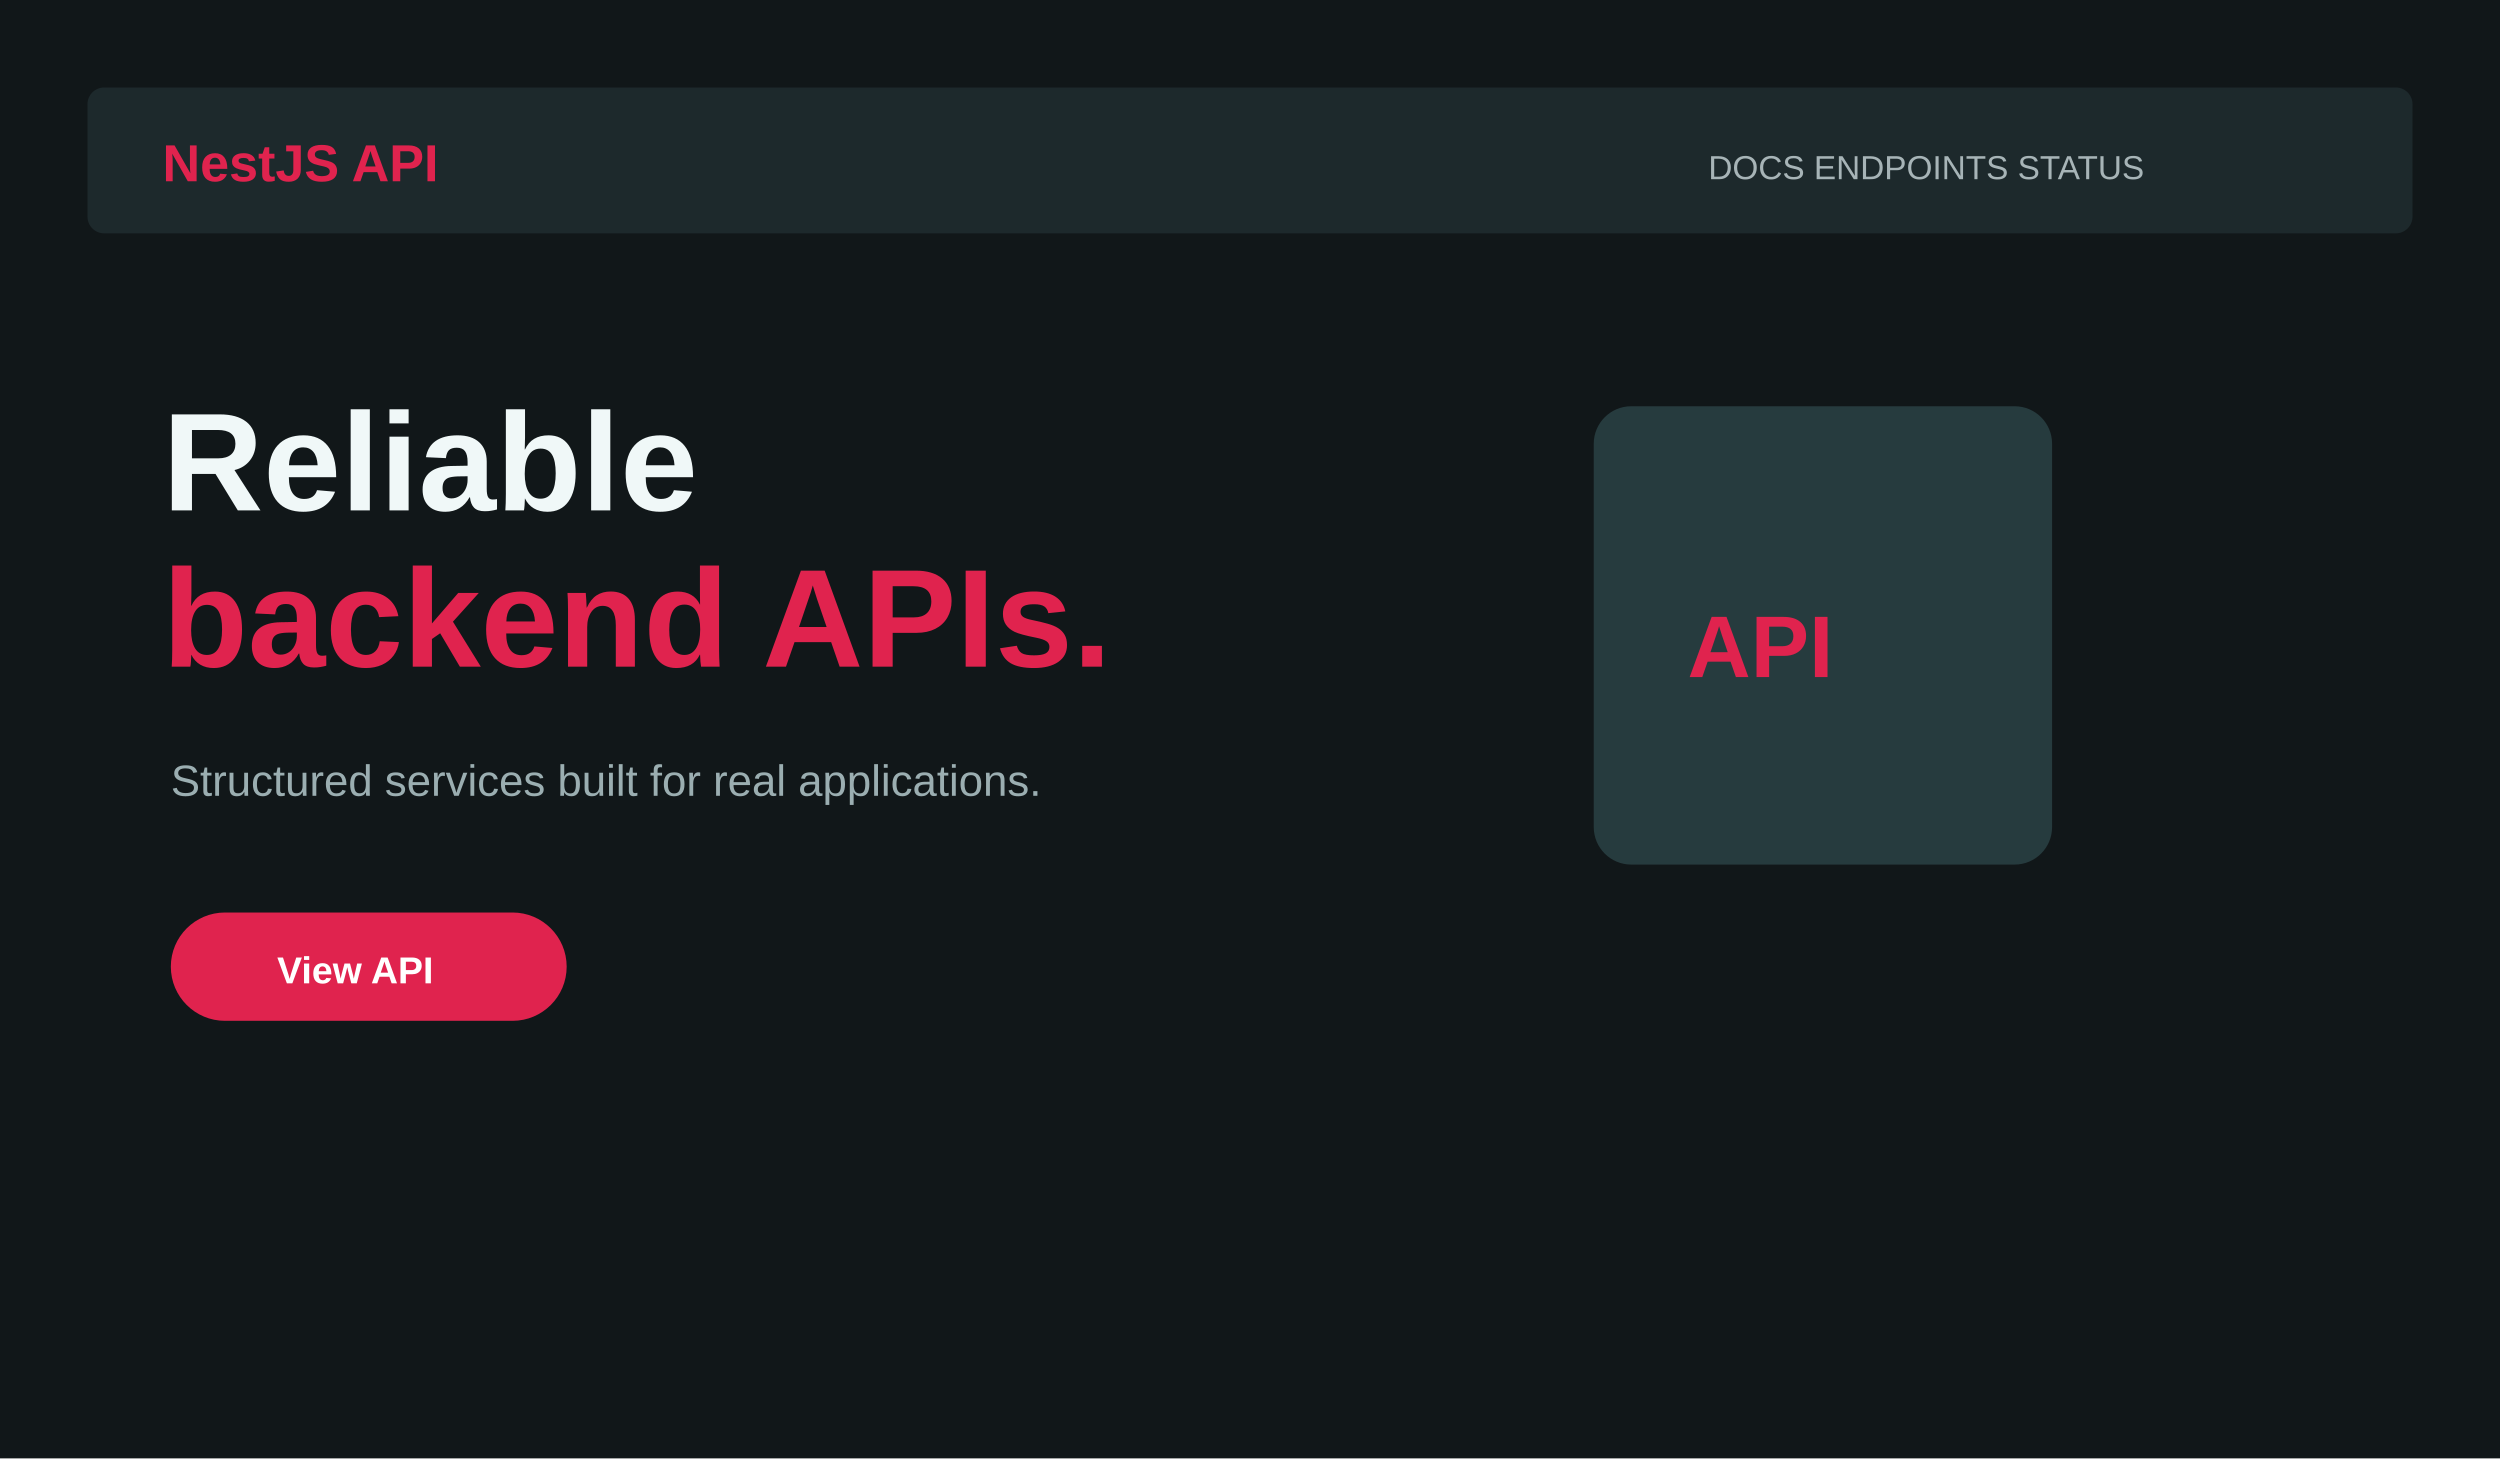
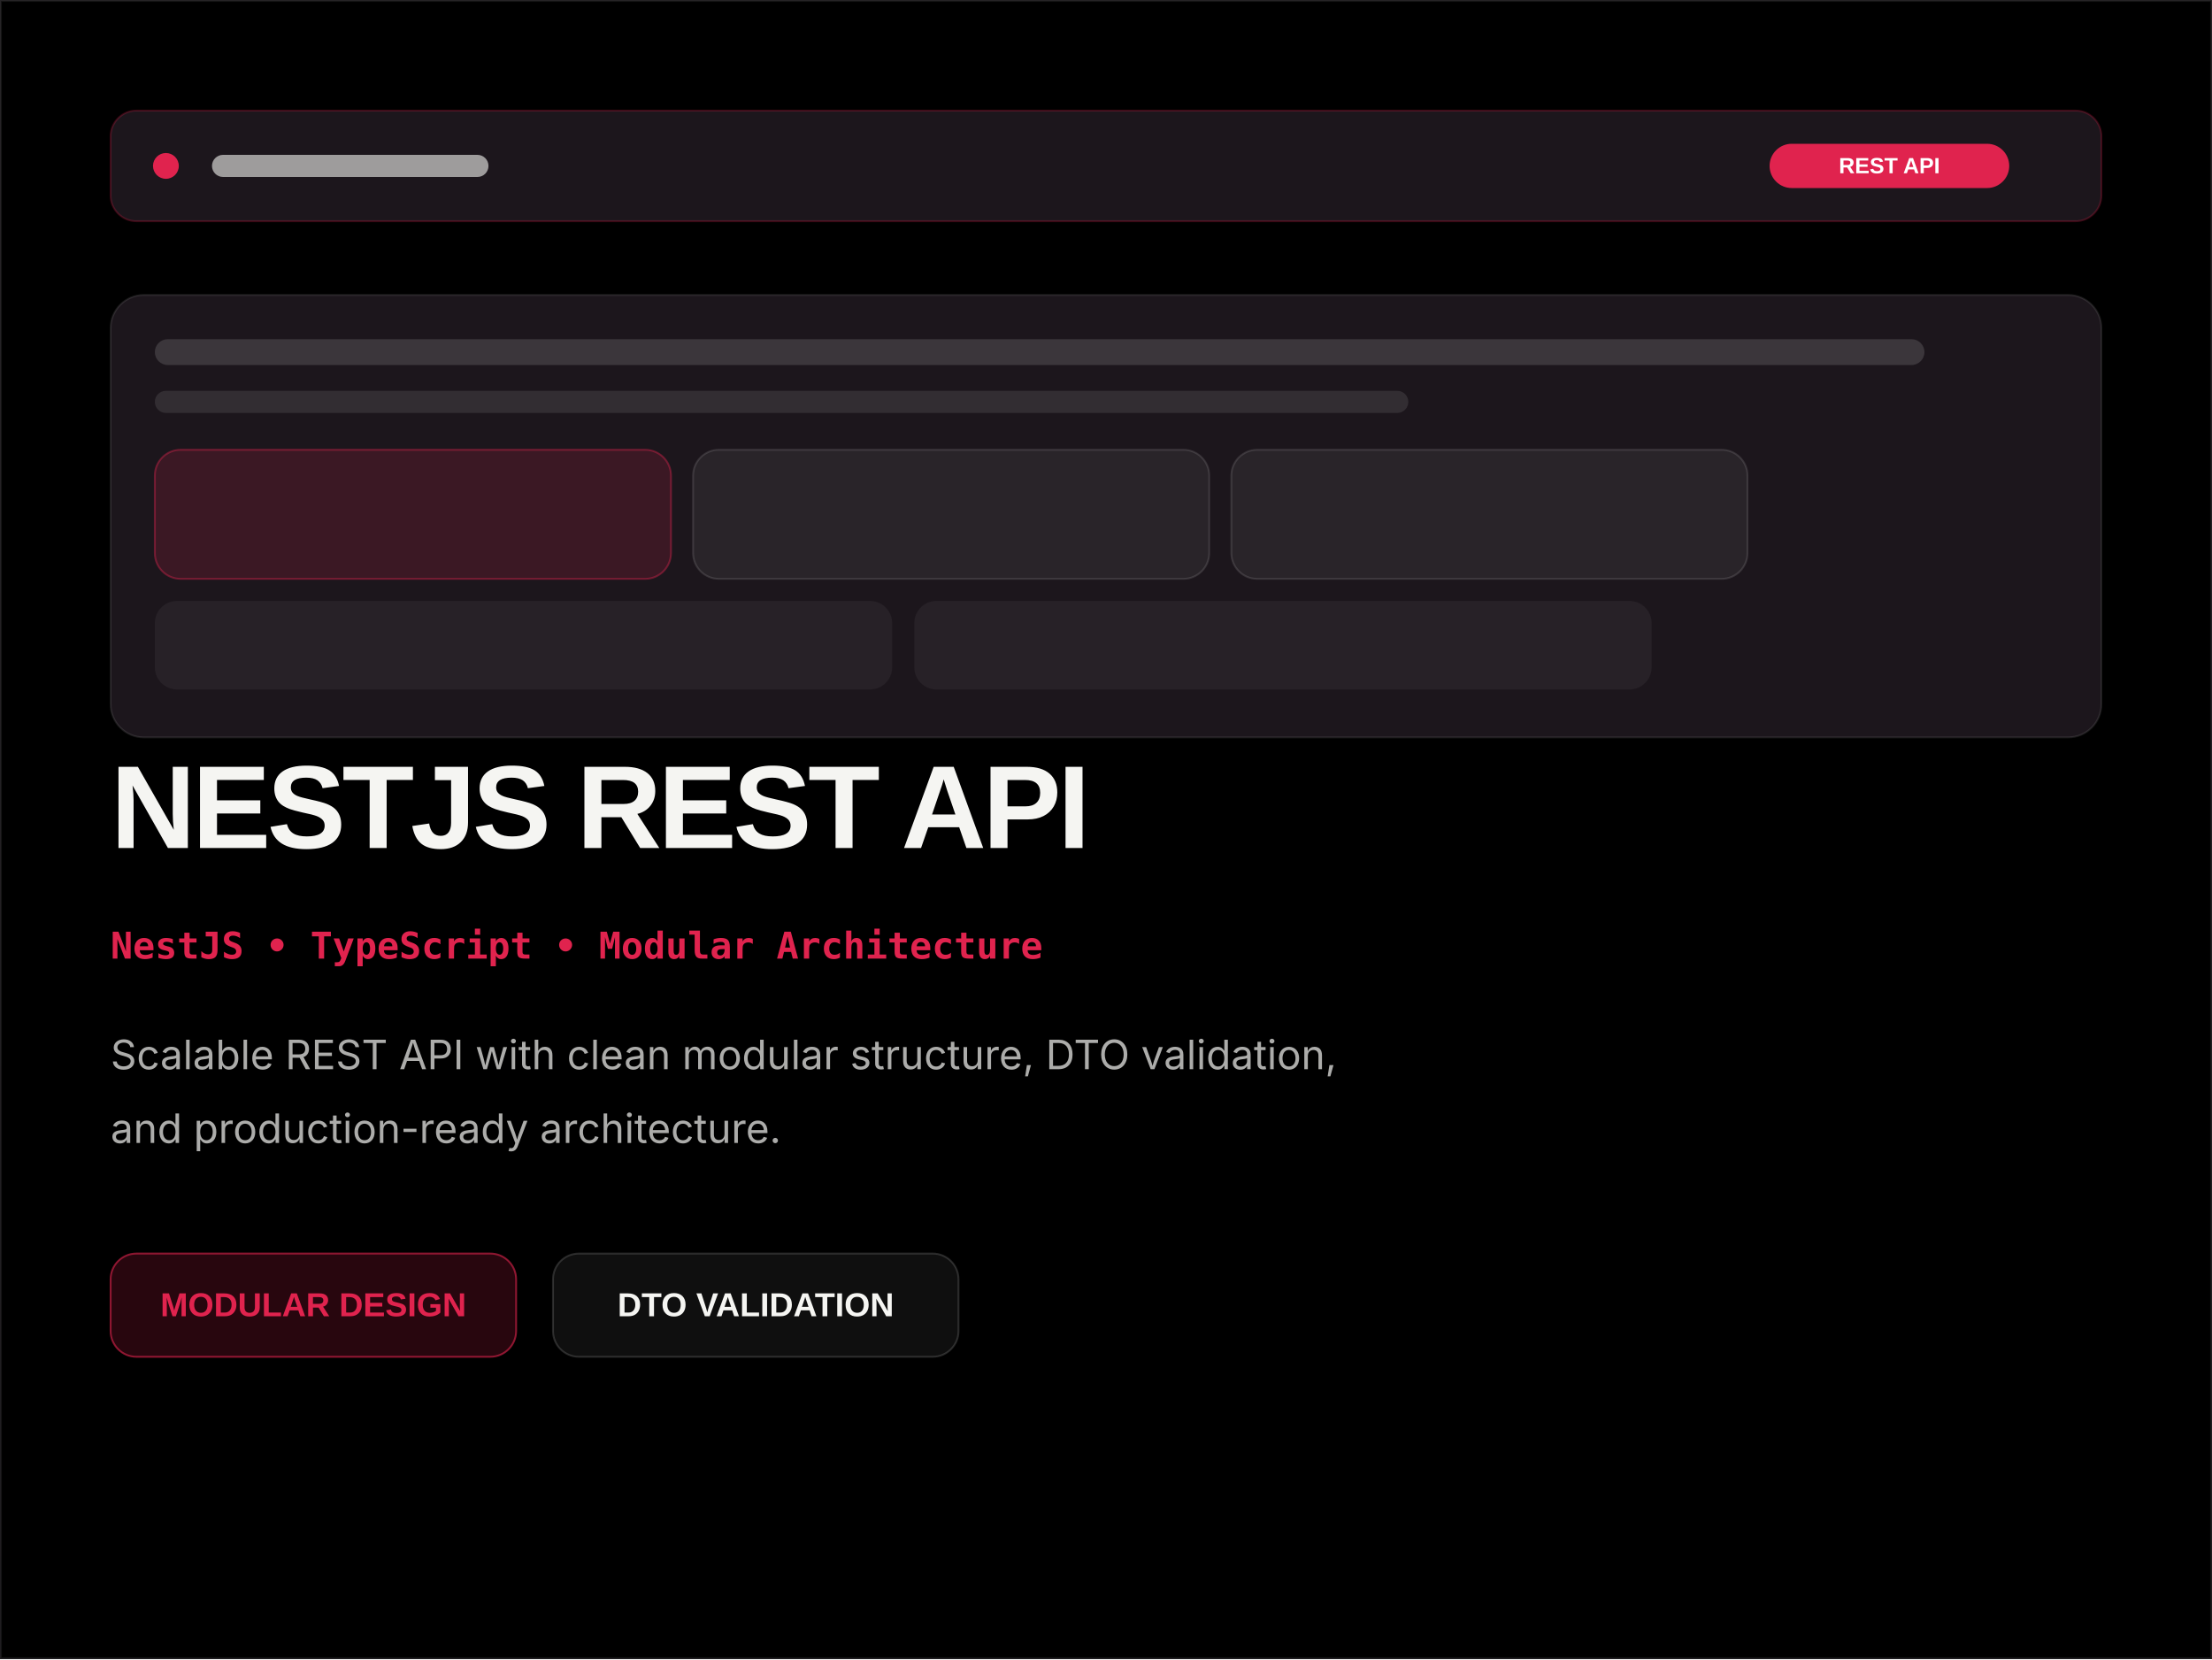
- <svg xmlns="http://www.w3.org/2000/svg" viewBox="0 0 1200 700">
-   <rect width="1200" height="700" fill="#111719" />
-   <rect x="42" y="42" width="1116" height="70" rx="8" fill="#1d292c" />
-   <text x="78" y="87" fill="#e0234e" font-family="Arial" font-size="25" font-weight="700">NestJS API</text>
-   <text x="820" y="86" fill="#a7b4b7" font-family="Arial" font-size="16">DOCS   ENDPOINTS   STATUS</text>
-   <text x="78" y="245" fill="#f0f8f8" font-family="Arial" font-size="67" font-weight="700">Reliable</text>
-   <text x="78" y="320" fill="#e0234e" font-family="Arial" font-size="67" font-weight="700">backend APIs.</text>
-   <text x="82" y="382" fill="#9baeb1" font-family="Arial" font-size="21">Structured services built for real applications.</text>
-   <rect x="82" y="438" width="190" height="52" rx="26" fill="#e0234e" />
-   <text x="133" y="472" fill="#fff" font-family="Arial" font-size="18" font-weight="700">View API</text>
-   <rect x="765" y="195" width="220" height="220" rx="18" fill="#263b3e" />
-   <text x="810" y="325" fill="#e0234e" font-family="Arial" font-size="42" font-weight="700">API</text>
+ <svg xmlns="http://www.w3.org/2000/svg" width="1200" height="900" viewBox="0 0 1200 900">
+   <defs>
+     <linearGradient id="bgNest" x1="0" y1="0" x2="0" y2="900" gradientUnits="userSpaceOnUse">
+       <stop offset="0" stop-color="#141114" />
+       <stop offset="1" stop-color="#0C0A0D" />
+     </linearGradient>
+   </defs>
+   <rect width="1200" height="900" fill="url(#bgNest)" />
+   <rect x="0.5" y="0.5" width="1199" height="899" stroke="rgba(255,255,255,0.08)" />
+   <rect x="60" y="60" width="1080" height="60" rx="14" fill="#1C161C" stroke="rgba(224,35,78,0.25)" />
+   <circle cx="90" cy="90" r="7" fill="#E0234E" />
+   <rect x="115" y="84" width="150" height="12" rx="6" fill="rgba(245,245,242,0.6)" />
+   <rect x="960" y="78" width="130" height="24" rx="12" fill="#E0234E" />
+   <text x="1025" y="94" fill="#FFFFFF" font-family="Inter Tight, Arial" font-size="12" font-weight="800" text-anchor="middle">REST API</text>
+   <g>
+     <rect x="60" y="160" width="1080" height="240" rx="18" fill="#1C161C" stroke="rgba(255,255,255,0.1)" />
+     <rect x="84" y="184" width="960" height="14" rx="7" fill="rgba(255,255,255,0.14)" />
+     <rect x="84" y="212" width="680" height="12" rx="6" fill="rgba(255,255,255,0.1)" />
+     <rect x="84" y="244" width="280" height="70" rx="14" fill="rgba(224,35,78,0.16)" stroke="rgba(224,35,78,0.4)" />
+     <rect x="376" y="244" width="280" height="70" rx="14" fill="rgba(255,255,255,0.06)" stroke="rgba(255,255,255,0.12)" />
+     <rect x="668" y="244" width="280" height="70" rx="14" fill="rgba(255,255,255,0.06)" stroke="rgba(255,255,255,0.12)" />
+     <rect x="84" y="326" width="400" height="48" rx="12" fill="rgba(255,255,255,0.05)" />
+     <rect x="496" y="326" width="400" height="48" rx="12" fill="rgba(255,255,255,0.05)" />
+   </g>
+   <text x="60" y="460" fill="#F5F5F2" font-family="Inter Tight, Arial Black, Arial" font-size="64" font-weight="800" letter-spacing="-2px">NESTJS REST API</text>
+   <text x="60" y="520" fill="#E0234E" font-family="JetBrains Mono, monospace" font-size="20" font-weight="600">NestJS • TypeScript • Modular Architecture</text>
+   <text x="60" y="580" fill="rgba(245,245,242,0.7)" font-family="Inter, Arial" font-size="22" line-height="34">Scalable REST API with clean modular structure, DTO validation,</text>
+   <text x="60" y="620" fill="rgba(245,245,242,0.7)" font-family="Inter, Arial" font-size="22" line-height="34">and production-ready architecture.</text>
+   <rect x="60" y="680" width="220" height="56" rx="14" fill="rgba(224,35,78,0.18)" stroke="rgba(224,35,78,0.6)" />
+   <text x="170" y="714" fill="#E0234E" font-family="Inter Tight, Arial" font-size="18" font-weight="800" text-anchor="middle">MODULAR DESIGN</text>
+   <rect x="300" y="680" width="220" height="56" rx="14" fill="rgba(255,255,255,0.06)" stroke="rgba(255,255,255,0.15)" />
+   <text x="410" y="714" fill="#F5F5F2" font-family="Inter Tight, Arial" font-size="18" font-weight="800" text-anchor="middle">DTO VALIDATION</text>
</svg>
